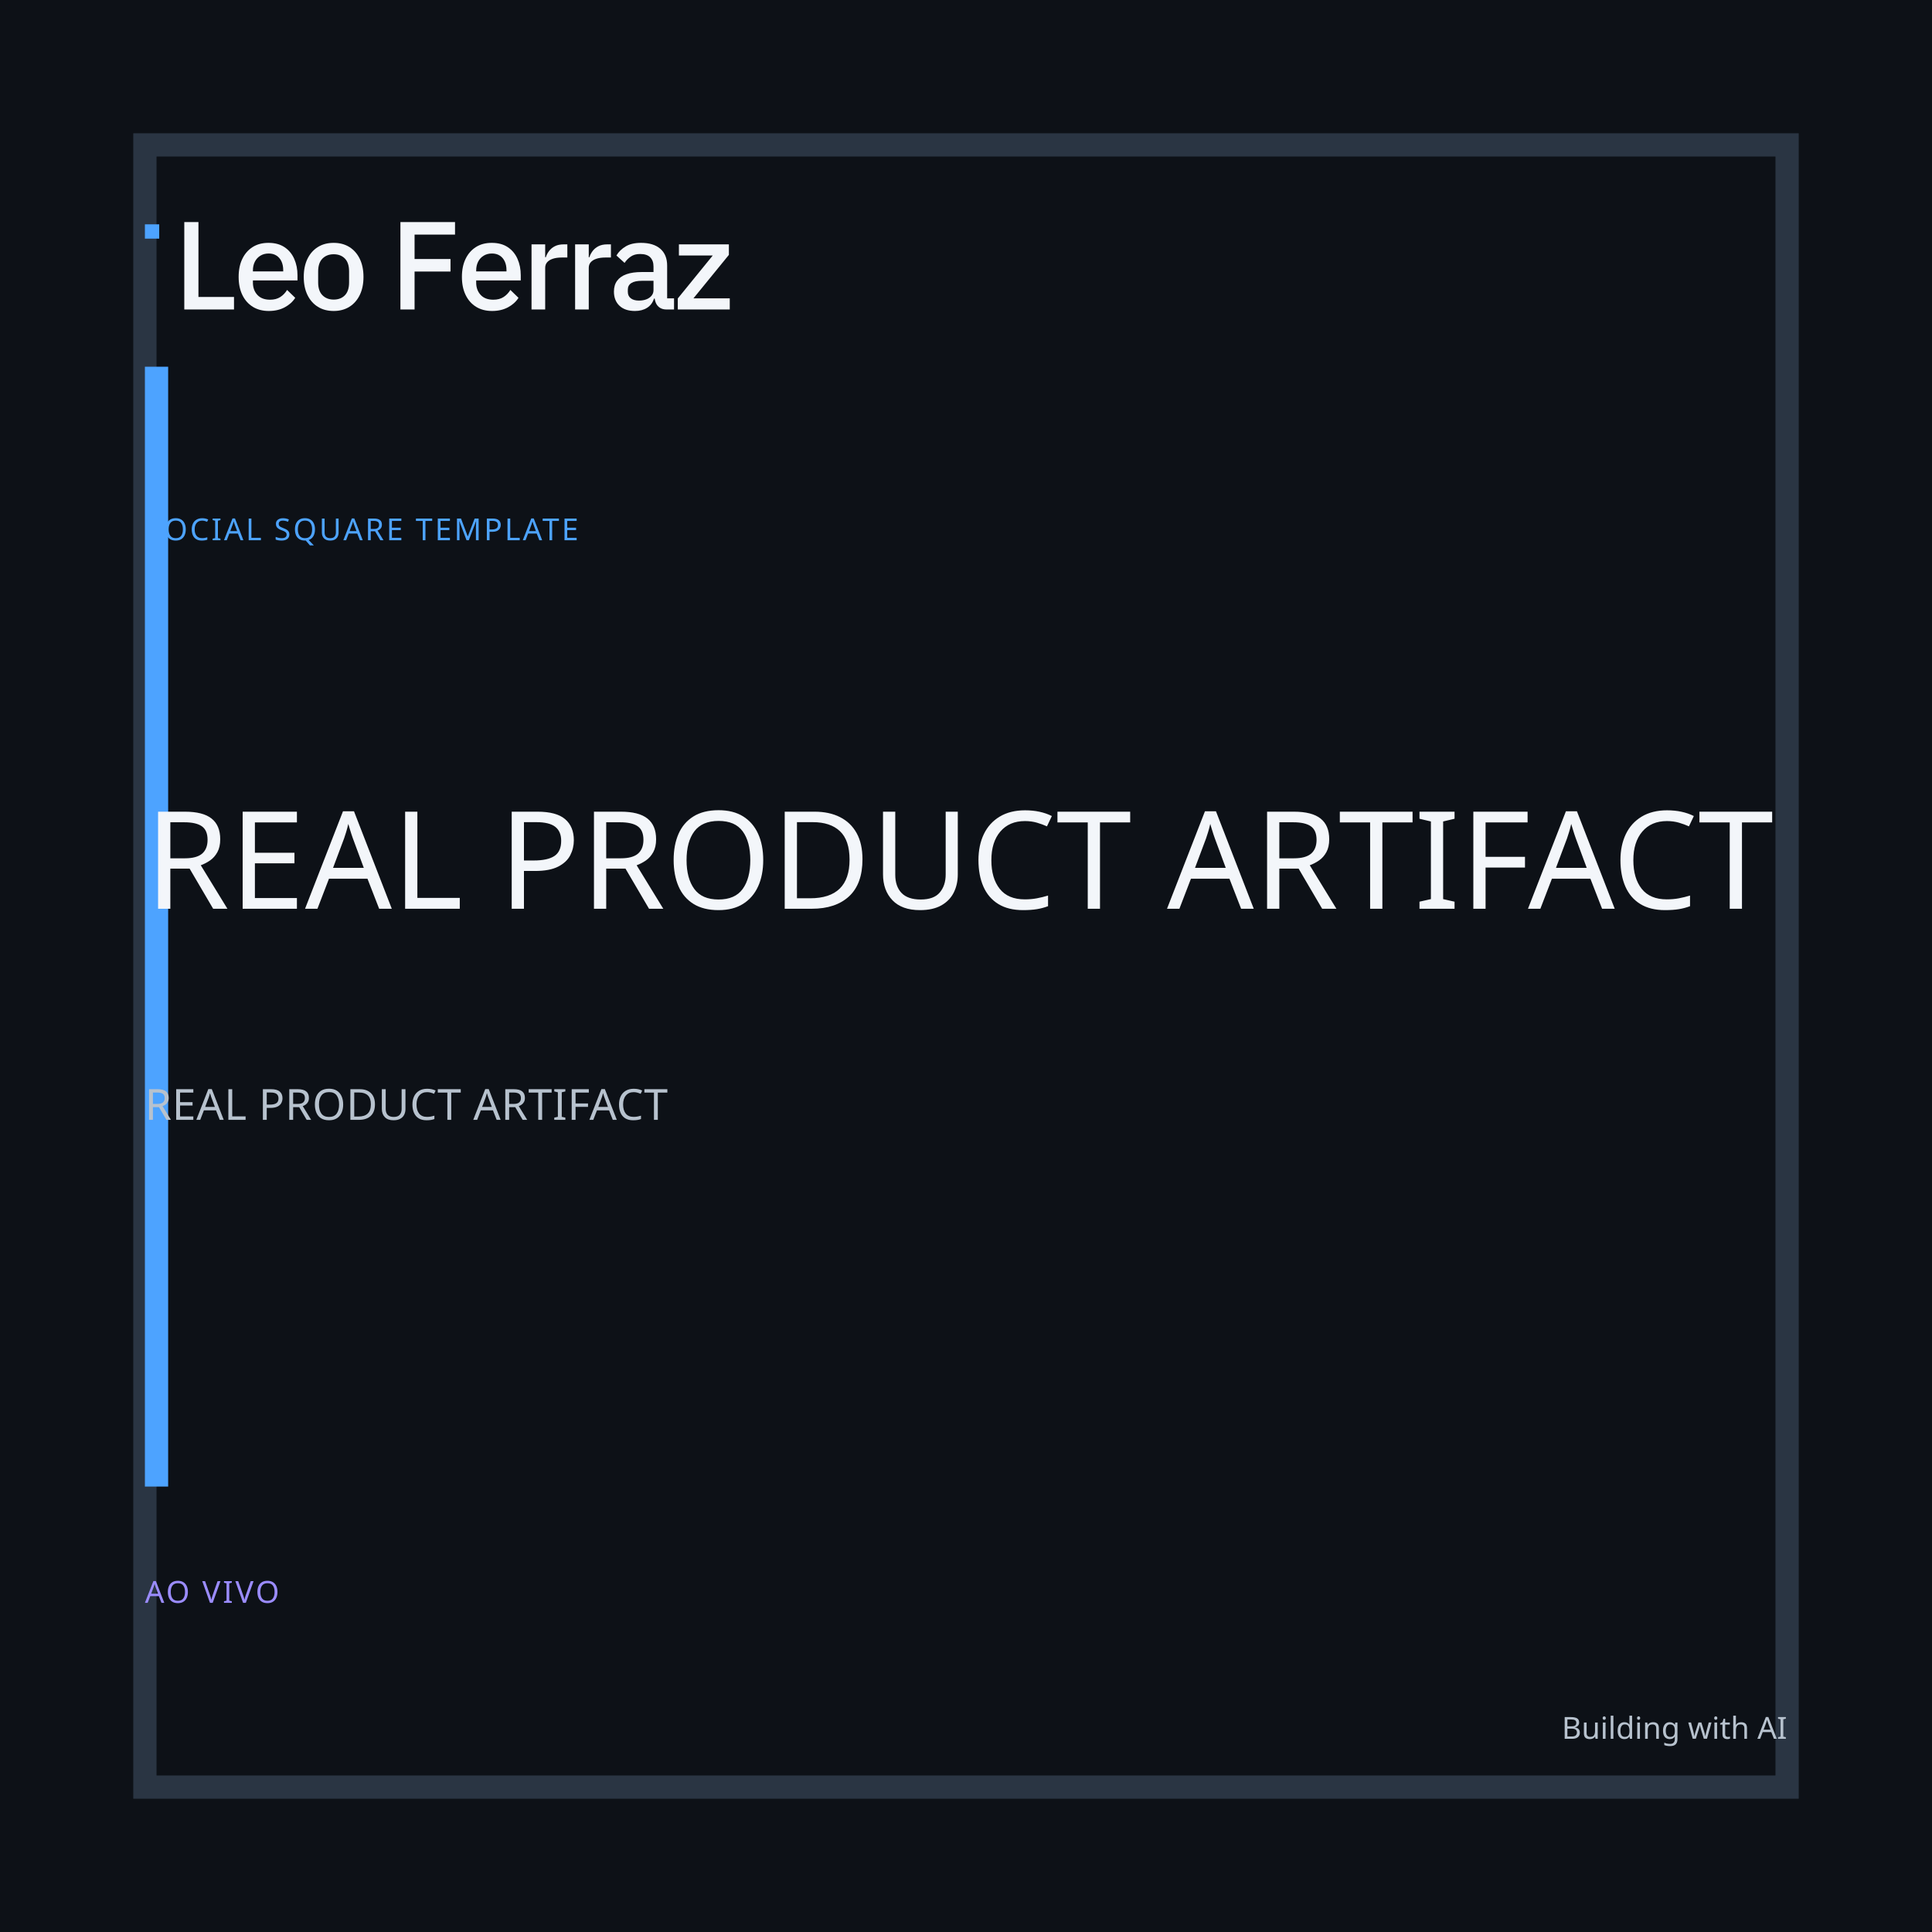
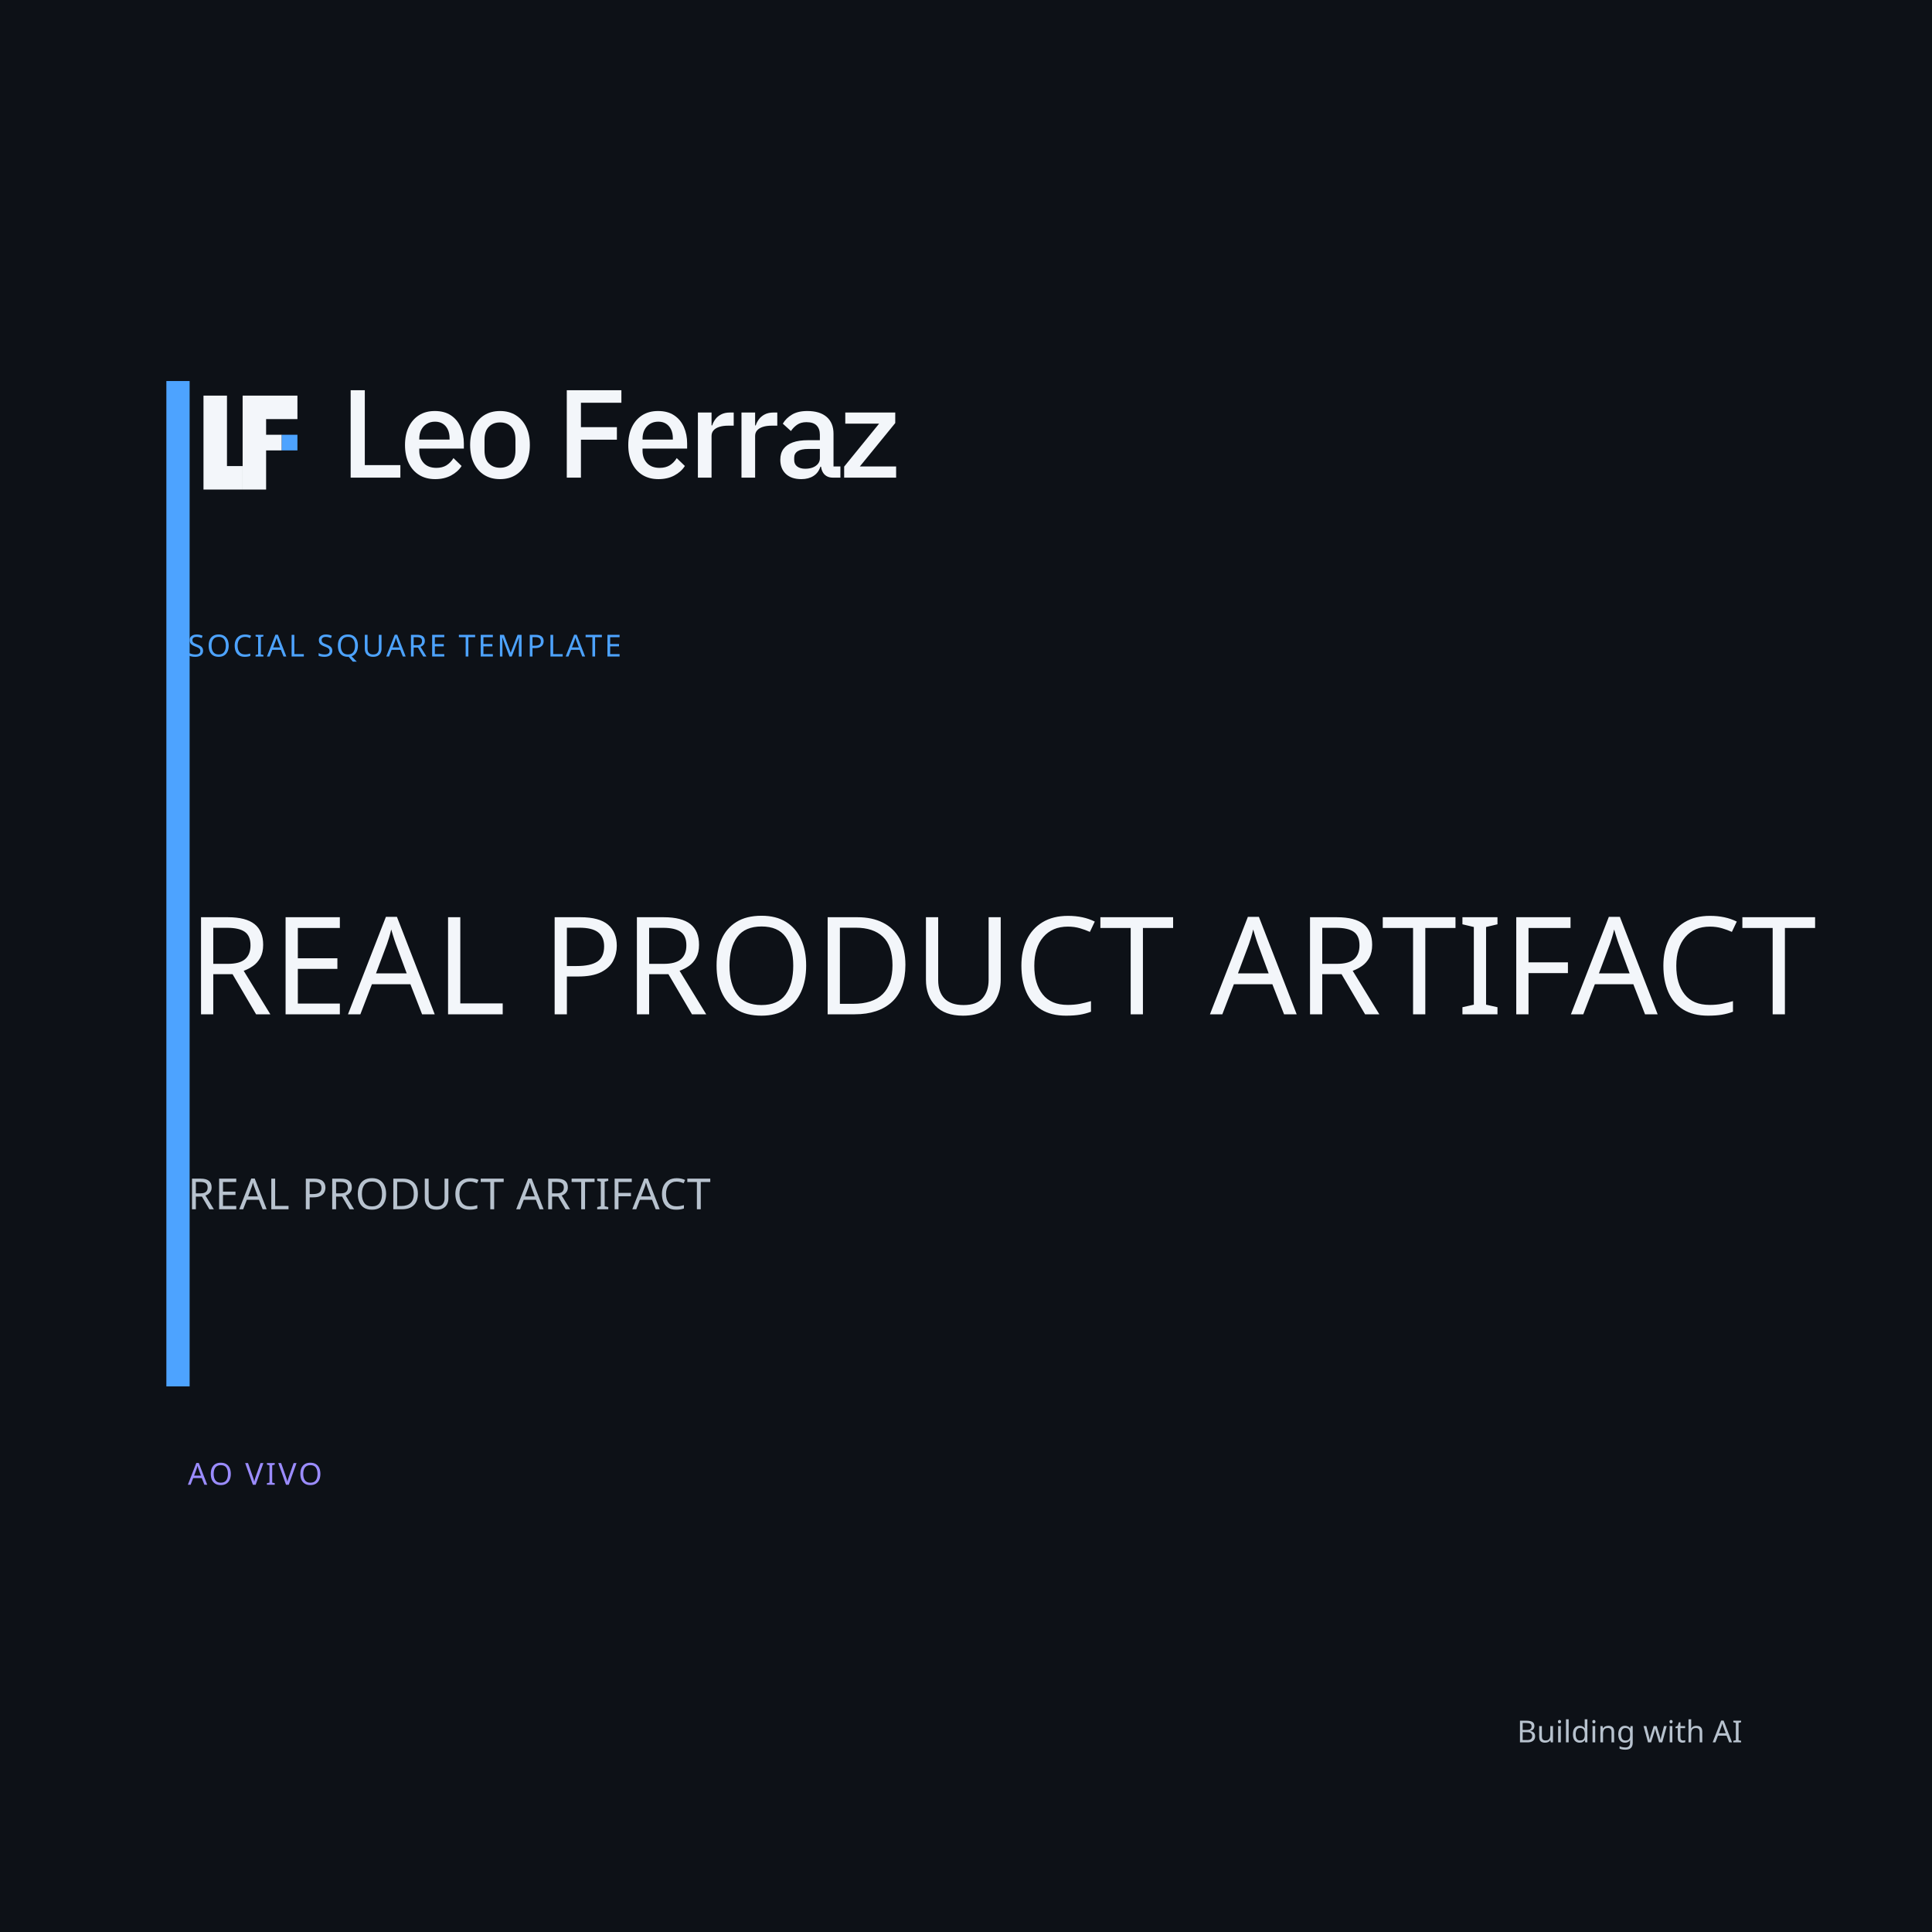
<svg xmlns="http://www.w3.org/2000/svg" viewBox="0 0 1080 1080" width="1080" height="1080" role="img" aria-labelledby="title">
  <rect width="1080" height="1080" fill="#0D1117" />
-   <rect x="81" y="81" width="918" height="918" fill="none" stroke="#2A3543" stroke-width="13" />
-   <rect x="81" y="205" width="13" height="626" fill="#4DA3FF" />
-   <rect x="81" y="125.4" width="8" height="8" fill="#4DA3FF" />
-   <path d="M130.81 173L103.02 173L103.02 124.14L110.93 124.14L110.93 166L130.81 166Z" fill="#F3F6FA" />
-   <path d="M150.27 173.84Q145.09 173.84 141.31 171.5Q137.53 169.15 135.47 164.88Q133.4 160.61 133.4 154.8Q133.4 148.99 135.43 144.76Q137.46 140.52 141.17 138.14Q144.88 135.76 150.06 135.76Q155.45 135.76 159.06 138.18Q162.66 140.59 164.48 144.72Q166.3 148.85 166.3 153.89L166.3 156.76L141.38 156.76L141.38 157.95Q141.38 162.15 143.87 164.85Q146.35 167.54 150.97 167.54Q154.33 167.54 156.64 166.07Q158.95 164.6 160.49 162.08L165.04 166.49Q162.94 169.78 159.13 171.81Q155.31 173.84 150.27 173.84ZM150.2 141.71Q147.54 141.71 145.55 142.94Q143.55 144.16 142.47 146.29Q141.38 148.43 141.38 151.23L141.38 151.72L158.32 151.72L158.32 151.02Q158.32 148.22 157.34 146.12Q156.36 144.02 154.54 142.87Q152.72 141.71 150.2 141.71Z" fill="#F3F6FA" />
-   <path d="M186.53 173.84Q181.42 173.84 177.68 171.5Q173.93 169.15 171.86 164.88Q169.8 160.61 169.8 154.8Q169.8 148.99 171.86 144.72Q173.93 140.45 177.68 138.1Q181.42 135.76 186.53 135.76Q191.57 135.76 195.32 138.1Q199.06 140.45 201.13 144.72Q203.19 148.99 203.19 154.8Q203.19 160.61 201.13 164.88Q199.06 169.15 195.32 171.5Q191.57 173.84 186.53 173.84ZM186.53 167.47Q190.45 167.47 192.8 165.06Q195.14 162.64 195.14 157.88L195.14 151.72Q195.14 146.96 192.8 144.54Q190.45 142.13 186.53 142.13Q182.68 142.13 180.27 144.54Q177.85 146.96 177.85 151.72L177.85 157.88Q177.85 162.64 180.27 165.06Q182.68 167.47 186.53 167.47Z" fill="#F3F6FA" />
-   <path d="M231.75 173L223.84 173L223.84 124.14L254.36 124.14L254.36 131.14L231.75 131.14L231.75 144.79L251.84 144.79L251.84 151.79L231.75 151.79Z" fill="#F3F6FA" />
-   <path d="M275.08 173.84Q269.9 173.84 266.12 171.5Q262.34 169.15 260.28 164.88Q258.21 160.61 258.21 154.8Q258.21 148.99 260.24 144.76Q262.27 140.52 265.98 138.14Q269.69 135.76 274.87 135.76Q280.26 135.76 283.87 138.18Q287.47 140.59 289.29 144.72Q291.11 148.85 291.11 153.89L291.11 156.76L266.19 156.76L266.19 157.95Q266.19 162.15 268.68 164.85Q271.16 167.54 275.78 167.54Q279.14 167.54 281.45 166.07Q283.76 164.6 285.3 162.08L289.85 166.49Q287.75 169.78 283.94 171.81Q280.12 173.84 275.08 173.84ZM275.01 141.71Q272.35 141.71 270.36 142.94Q268.36 144.16 267.28 146.29Q266.19 148.43 266.19 151.23L266.19 151.72L283.13 151.72L283.13 151.02Q283.13 148.22 282.15 146.12Q281.17 144.02 279.35 142.87Q277.53 141.71 275.01 141.71Z" fill="#F3F6FA" />
-   <path d="M304.76 173L297.13 173L297.13 136.6L304.76 136.6L304.76 143.81L305.11 143.81Q305.67 141.99 306.9 140.35Q308.12 138.7 310.15 137.65Q312.18 136.6 315.12 136.6L317.15 136.6L317.15 143.95L314.14 143.95Q311.13 143.95 309.03 144.65Q306.93 145.35 305.85 146.61Q304.76 147.87 304.76 149.76Z" fill="#F3F6FA" />
-   <path d="M329.12 173L321.49 173L321.49 136.6L329.12 136.6L329.12 143.81L329.47 143.81Q330.03 141.99 331.26 140.35Q332.48 138.7 334.51 137.65Q336.54 136.6 339.48 136.6L341.51 136.6L341.51 143.95L338.5 143.95Q335.49 143.95 333.39 144.65Q331.29 145.35 330.21 146.61Q329.12 147.87 329.12 149.76Z" fill="#F3F6FA" />
-   <path d="M376.79 173L372.52 173Q370.42 173 368.92 172.06Q367.41 171.11 366.64 169.36Q365.87 167.61 365.87 165.23L365.87 164.6L368.04 166.91L365.59 166.91Q364.54 170.27 361.74 172.06Q358.94 173.84 354.95 173.84Q349.35 173.84 346.27 170.9Q343.19 167.96 343.19 162.99Q343.19 159.35 344.98 156.94Q346.76 154.52 350.19 153.29Q353.62 152.07 358.73 152.07L365.31 152.07L365.31 148.99Q365.31 145.7 363.49 143.85Q361.67 141.99 357.82 141.99Q354.67 141.99 352.6 143.43Q350.54 144.86 349.14 146.96L344.59 142.83Q346.41 139.75 349.74 137.76Q353.06 135.76 358.31 135.76Q365.31 135.76 369.13 139.08Q372.94 142.41 372.94 148.5L372.94 166.77L376.79 166.77ZM365.31 156.97L358.87 156.97Q354.88 156.97 352.92 158.23Q350.96 159.49 350.96 161.87L350.96 163.13Q350.96 165.51 352.64 166.77Q354.32 168.03 357.12 168.03Q359.5 168.03 361.32 167.33Q363.14 166.63 364.23 165.3Q365.31 163.97 365.31 162.22Z" fill="#F3F6FA" />
-   <path d="M407.94 173L378.89 173L378.89 166.84L398.42 142.83L379.52 142.83L379.52 136.6L407.45 136.6L407.45 142.48L387.64 166.77L407.94 166.77Z" fill="#F3F6FA" />
-   <text x="81" y="302" fill="#4DA3FF" font-family="IBM Plex Mono" font-size="17px" font-weight="500" text-anchor="start" letter-spacing="0.075em">SOCIAL SQUARE TEMPLATE</text>
-   <text x="81" y="508" fill="#F3F6FA" font-family="IBM Plex Sans" font-size="76px" font-weight="500" text-anchor="start" letter-spacing="0em">REAL PRODUCT ARTIFACT</text>
-   <text x="81" y="626" fill="#B7C2CE" font-family="IBM Plex Mono" font-size="24px" font-weight="500" text-anchor="start" letter-spacing="0.01em">REAL PRODUCT ARTIFACT</text>
-   <text x="81" y="896" fill="#9B8CFF" font-family="IBM Plex Mono" font-size="17px" font-weight="500" text-anchor="start" letter-spacing="0.075em">AO VIVO</text>
-   <text x="999" y="972" fill="#B7C2CE" font-family="IBM Plex Mono" font-size="17px" font-weight="500" text-anchor="end" letter-spacing="0em">Building with AI</text>
+   <rect x="93" y="213" width="13" height="562" fill="#4DA3FF" />
+   <g data-mark="constructed-lf" transform="translate(105 212.4) scale(1.094)">
+     <path d="M8 8H20V44H28V56H8Z" fill="#F3F6FA" />
+     <path d="M28 8H56V20H40V28H48V36H40V56H28Z" fill="#F3F6FA" />
+     <rect x="48" y="28" width="8" height="8" fill="#4DA3FF" />
+   </g>
+   <path d="M223.81 267L196.02 267L196.02 218.14L203.93 218.14L203.93 260L223.81 260Z" fill="#F3F6FA" />
+   <path d="M243.27 267.84Q238.09 267.84 234.31 265.5Q230.53 263.15 228.47 258.88Q226.4 254.61 226.4 248.8Q226.4 242.99 228.43 238.76Q230.46 234.52 234.17 232.14Q237.88 229.76 243.06 229.76Q248.45 229.76 252.06 232.18Q255.66 234.59 257.48 238.72Q259.3 242.85 259.3 247.89L259.3 250.76L234.38 250.76L234.38 251.95Q234.38 256.15 236.87 258.85Q239.35 261.54 243.97 261.54Q247.33 261.54 249.64 260.07Q251.95 258.6 253.49 256.08L258.04 260.49Q255.94 263.78 252.13 265.81Q248.31 267.84 243.27 267.84ZM243.2 235.71Q240.54 235.71 238.55 236.94Q236.55 238.16 235.47 240.3Q234.38 242.43 234.38 245.23L234.38 245.72L251.32 245.72L251.32 245.02Q251.32 242.22 250.34 240.12Q249.36 238.02 247.54 236.87Q245.72 235.71 243.2 235.71Z" fill="#F3F6FA" />
+   <path d="M279.53 267.84Q274.42 267.84 270.68 265.5Q266.93 263.15 264.87 258.88Q262.8 254.61 262.8 248.8Q262.8 242.99 264.87 238.72Q266.93 234.45 270.68 232.11Q274.42 229.76 279.53 229.76Q284.57 229.76 288.32 232.11Q292.06 234.45 294.13 238.72Q296.19 242.99 296.19 248.8Q296.19 254.61 294.13 258.88Q292.06 263.15 288.32 265.5Q284.57 267.84 279.53 267.84ZM279.53 261.47Q283.45 261.47 285.8 259.06Q288.14 256.64 288.14 251.88L288.14 245.72Q288.14 240.96 285.8 238.55Q283.45 236.13 279.53 236.13Q275.68 236.13 273.27 238.55Q270.85 240.96 270.85 245.72L270.85 251.88Q270.85 256.64 273.27 259.06Q275.68 261.47 279.53 261.47Z" fill="#F3F6FA" />
+   <path d="M324.75 267L316.84 267L316.84 218.14L347.36 218.14L347.36 225.14L324.75 225.14L324.75 238.79L344.84 238.79L344.84 245.79L324.75 245.79Z" fill="#F3F6FA" />
+   <path d="M368.08 267.84Q362.9 267.84 359.12 265.5Q355.34 263.15 353.28 258.88Q351.21 254.61 351.21 248.8Q351.21 242.99 353.24 238.76Q355.27 234.52 358.98 232.14Q362.69 229.76 367.87 229.76Q373.26 229.76 376.87 232.18Q380.47 234.59 382.29 238.72Q384.11 242.85 384.11 247.89L384.11 250.76L359.19 250.76L359.19 251.95Q359.19 256.15 361.67 258.85Q364.16 261.54 368.78 261.54Q372.14 261.54 374.45 260.07Q376.76 258.6 378.3 256.08L382.85 260.49Q380.75 263.78 376.94 265.81Q373.12 267.84 368.08 267.84ZM368.01 235.71Q365.35 235.71 363.35 236.94Q361.36 238.16 360.28 240.3Q359.19 242.43 359.19 245.23L359.19 245.72L376.13 245.72L376.13 245.02Q376.13 242.22 375.15 240.12Q374.17 238.02 372.35 236.87Q370.53 235.71 368.01 235.71Z" fill="#F3F6FA" />
+   <path d="M397.76 267L390.13 267L390.13 230.6L397.76 230.6L397.76 237.81L398.11 237.81Q398.67 235.99 399.9 234.35Q401.12 232.7 403.15 231.65Q405.18 230.6 408.12 230.6L410.15 230.6L410.15 237.95L407.14 237.95Q404.13 237.95 402.03 238.65Q399.93 239.35 398.85 240.61Q397.76 241.87 397.76 243.76Z" fill="#F3F6FA" />
+   <path d="M422.12 267L414.49 267L414.49 230.6L422.12 230.6L422.12 237.81L422.47 237.81Q423.03 235.99 424.26 234.35Q425.48 232.7 427.51 231.65Q429.54 230.6 432.48 230.6L434.51 230.6L434.51 237.95L431.5 237.95Q428.49 237.95 426.39 238.65Q424.29 239.35 423.21 240.61Q422.12 241.87 422.12 243.76Z" fill="#F3F6FA" />
+   <path d="M469.79 267L465.52 267Q463.42 267 461.92 266.06Q460.41 265.11 459.64 263.36Q458.87 261.61 458.87 259.23L458.87 258.6L461.04 260.91L458.59 260.91Q457.54 264.27 454.74 266.06Q451.94 267.84 447.95 267.84Q442.35 267.84 439.27 264.9Q436.19 261.96 436.19 256.99Q436.19 253.35 437.98 250.94Q439.76 248.52 443.19 247.3Q446.62 246.07 451.73 246.07L458.31 246.07L458.31 242.99Q458.31 239.7 456.49 237.85Q454.67 235.99 450.82 235.99Q447.67 235.99 445.6 237.43Q443.54 238.86 442.14 240.96L437.59 236.83Q439.41 233.75 442.74 231.76Q446.06 229.76 451.31 229.76Q458.31 229.76 462.13 233.08Q465.94 236.41 465.94 242.5L465.94 260.77L469.79 260.77ZM458.31 250.97L451.87 250.97Q447.88 250.97 445.92 252.23Q443.96 253.49 443.96 255.87L443.96 257.13Q443.96 259.51 445.64 260.77Q447.32 262.03 450.12 262.03Q452.5 262.03 454.32 261.33Q456.14 260.63 457.23 259.3Q458.31 257.97 458.31 256.22Z" fill="#F3F6FA" />
+   <path d="M500.94 267L471.89 267L471.89 260.84L491.42 236.83L472.52 236.83L472.52 230.6L500.45 230.6L500.45 236.48L480.64 260.77L500.94 260.77Z" fill="#F3F6FA" />
+   <text x="105" y="367" fill="#4DA3FF" font-family="IBM Plex Mono" font-size="17px" font-weight="500" text-anchor="start" letter-spacing="0.075em">SOCIAL SQUARE TEMPLATE</text>
+   <text x="105" y="567" fill="#F3F6FA" font-family="IBM Plex Sans" font-size="76px" font-weight="500" text-anchor="start" letter-spacing="0em">REAL PRODUCT ARTIFACT</text>
+   <text x="105" y="676" fill="#B7C2CE" font-family="IBM Plex Mono" font-size="24px" font-weight="500" text-anchor="start" letter-spacing="0.01em">REAL PRODUCT ARTIFACT</text>
+   <text x="105" y="830" fill="#9B8CFF" font-family="IBM Plex Mono" font-size="17px" font-weight="500" text-anchor="start" letter-spacing="0.075em">AO VIVO</text>
+   <text x="974" y="974" fill="#B7C2CE" font-family="IBM Plex Mono" font-size="17px" font-weight="500" text-anchor="end" letter-spacing="0em">Building with AI</text>
</svg>
